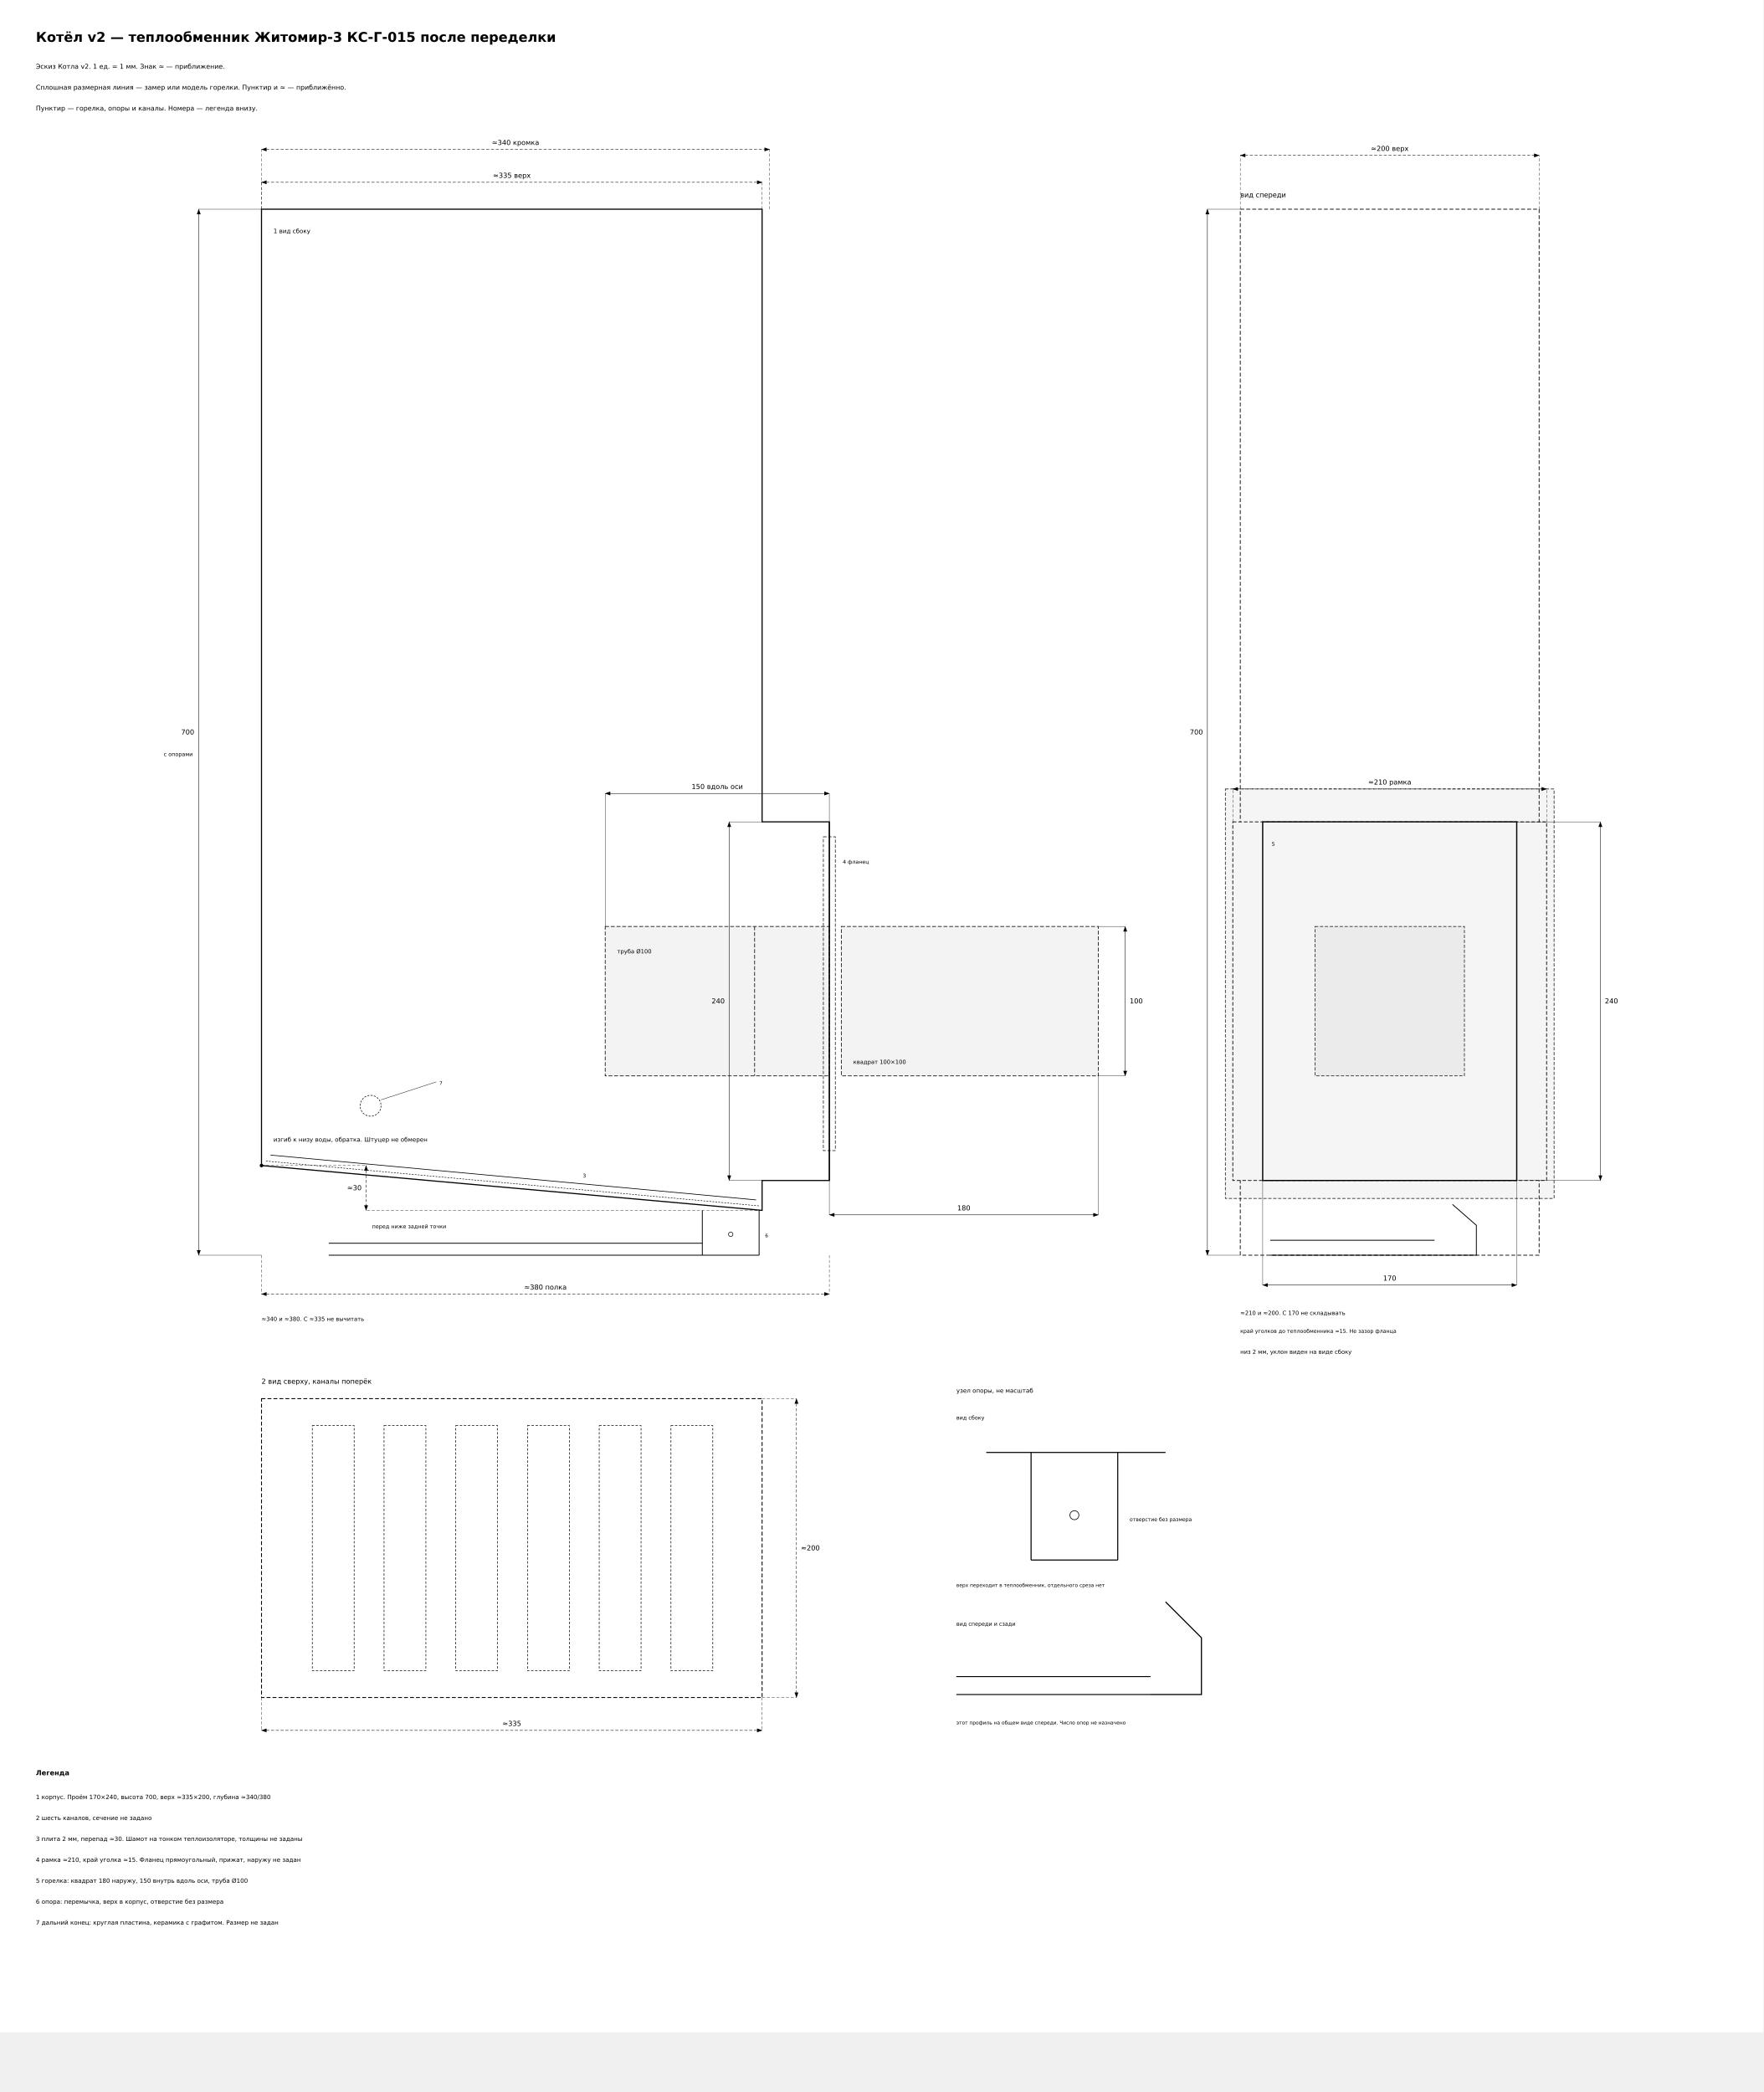
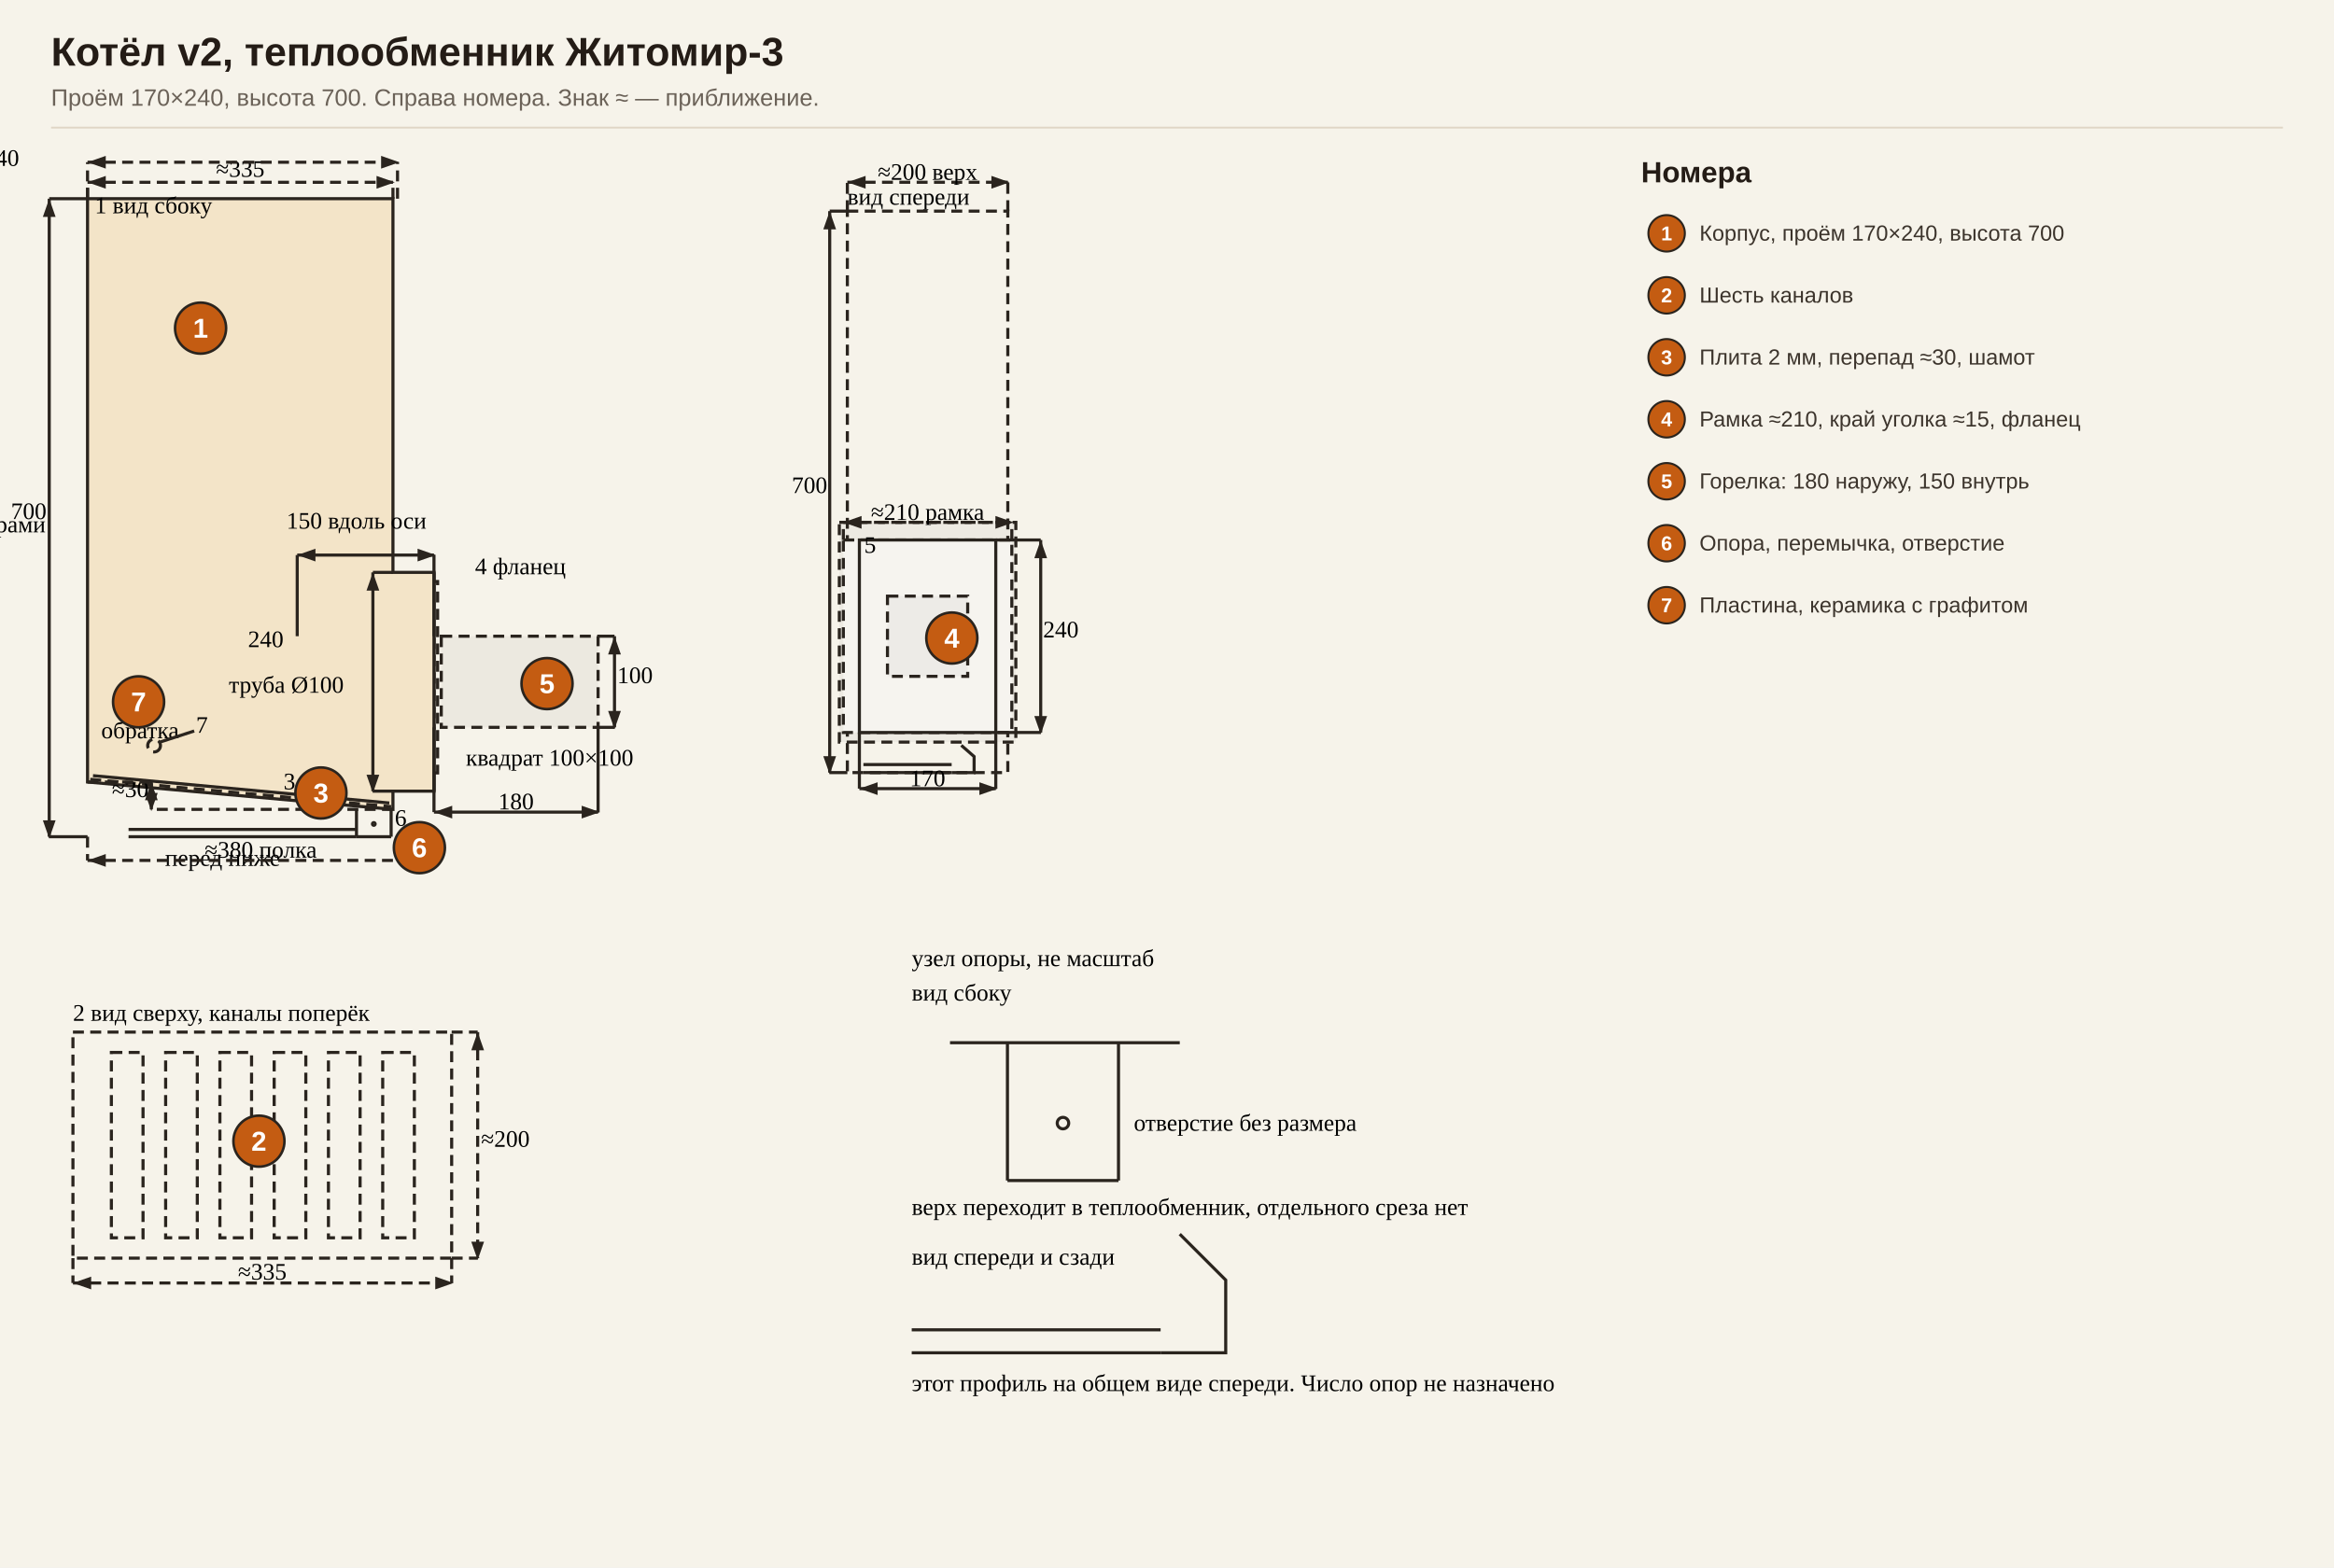
- <svg xmlns="http://www.w3.org/2000/svg" width="1180mm" height="1400mm" viewBox="0 0 1180 1400" font-family="Sans, DejaVu Sans, sans-serif">
-   <rect width="1180" height="1360" fill="#ffffff" />
+ <svg xmlns="http://www.w3.org/2000/svg" width="1280" height="860" viewBox="0 0 1280 860">
+   <rect width="1280" height="860" fill="#f6f3ea" />
  <defs>
-     <marker id="arr" markerUnits="userSpaceOnUse" markerWidth="3.6" markerHeight="2.6" refX="3.4" refY="1.3" orient="auto">
-       <path d="M0 0 L3.6 1.3 L0 2.6 Z" fill="#000" />
-     </marker>
-     <marker id="arrs" markerUnits="userSpaceOnUse" markerWidth="3.6" markerHeight="2.6" refX="0.2" refY="1.3" orient="auto">
-       <path d="M3.6 0 L0 1.3 L3.6 2.6 Z" fill="#000" />
+     <marker id="se" markerUnits="userSpaceOnUse" markerWidth="20.00" markerHeight="14.00" refX="18.00" refY="7.00" orient="auto">
+       <path d="M0 0 L20.00 7.00 L0 14.00 Z" fill="#2a241e" />
+     </marker>
+     <marker id="ss" markerUnits="userSpaceOnUse" markerWidth="20.00" markerHeight="14.00" refX="0" refY="7.00" orient="auto">
+       <path d="M20.00 0 L0 7.00 L20.00 14.00 Z" fill="#2a241e" />
+     </marker>
+     <marker id="fe" markerUnits="userSpaceOnUse" markerWidth="22.73" markerHeight="15.91" refX="20.45" refY="7.95" orient="auto">
+       <path d="M0 0 L22.73 7.95 L0 15.91 Z" fill="#2a241e" />
+     </marker>
+     <marker id="fs" markerUnits="userSpaceOnUse" markerWidth="22.73" markerHeight="15.91" refX="0" refY="7.95" orient="auto">
+       <path d="M22.73 0 L0 7.95 L22.73 15.91 Z" fill="#2a241e" />
+     </marker>
+     <marker id="te" markerUnits="userSpaceOnUse" markerWidth="16.13" markerHeight="11.29" refX="14.52" refY="5.65" orient="auto">
+       <path d="M0 0 L16.13 5.65 L0 11.29 Z" fill="#2a241e" />
+     </marker>
+     <marker id="ts" markerUnits="userSpaceOnUse" markerWidth="16.13" markerHeight="11.29" refX="0" refY="5.65" orient="auto">
+       <path d="M16.13 0 L0 5.65 L16.13 11.29 Z" fill="#2a241e" />
    </marker>
  </defs>
-   <text x="24" y="28" font-size="9" font-weight="700">Котёл v2 — теплообменник Житомир-3 КС-Г-015 после переделки</text>
-   <text x="24" y="46" font-size="4.4">Эскиз Котла v2. 1 ед. = 1 мм. Знак ≈ — приближение.</text>
-   <text x="24" y="60" font-size="4.4">Сплошная размерная линия — замер или модель горелки. Пунктир и ≈ — приближённо.</text>
-   <text x="24" y="74" font-size="4.4">Пунктир — горелка, опоры и каналы. Номера — легенда внизу.</text>
-   <g transform="translate(0,32)">
-     <g fill="#000" fill-opacity="0.05" stroke="#000" stroke-width="0.45" stroke-dasharray="2.6 1.2">
+   <text x="28" y="36" font-family="Liberation Sans, DejaVu Sans, sans-serif" font-size="22" font-weight="700" fill="#241c16">Котёл v2, теплообменник Житомир-3</text>
+   <text x="28" y="58" font-family="Liberation Sans, DejaVu Sans, sans-serif" font-size="13" fill="#6b6258">Проём 170×240, высота 700. Справа номера. Знак ≈ — приближение.</text>
+   <line x1="28" y1="70" x2="1252" y2="70" stroke="#e0d6c6" stroke-width="1" />
+   <g transform="translate(-39.5,55.0) scale(0.5)">
+     <g fill="#2a241e" fill-opacity="0.05" stroke="#2a241e" stroke-width="3.40" stroke-dasharray="12.0 7.0">
      <rect x="563" y="588" width="172" height="100" />
      <rect x="405" y="588" width="150" height="100" />
      <line x1="505" y1="588" x2="505" y2="688" />
    </g>
-     <rect x="551" y="528" width="8" height="210" fill="none" stroke="#000" stroke-width="0.4" stroke-dasharray="2.2 1.1" />
-     <line x1="555" y1="518" x2="555" y2="758" stroke="#000" stroke-width="0.5" />
-     <path fill="none" stroke="#000" stroke-width="0.75" d="M 175 108 H 510 V 518 H 555 V 758 H 510 V 778 L 175 748 Z" />
-     <circle cx="175" cy="748" r="1.2" fill="#000" />
-     <text x="183" y="732" font-size="4">изгиб к низу воды, обратка. Штуцер не обмерен</text>
-     <text x="183" y="124" font-size="4">1  вид сбоку</text>
-     <text x="564" y="546" font-size="3.5">4  фланец</text>
-     <text x="413" y="606" font-size="3.8">труба Ø100</text>
-     <text x="571" y="680" font-size="3.8">квадрат 100×100</text>
-     <g fill="none" stroke="#000" stroke-width="0.55">
+     <rect x="551" y="528" width="8" height="210" fill="none" stroke="#2a241e" stroke-width="3.40" stroke-dasharray="12.0 7.0" />
+     <line x1="555" y1="518" x2="555" y2="758" stroke="#2a241e" stroke-width="3.40" />
+     <path fill="#f3e4c8" stroke="#2a241e" stroke-width="3.40" d="M 175 108 H 510 V 518 H 555 V 758 H 510 V 778 L 175 748 Z" />
+     <circle cx="175" cy="748" r="1.2" fill="#2a241e" />
+     <text x="190" y="700" font-size="26.0">обратка</text>
+     <text x="183" y="124" font-size="26.0">1  вид сбоку</text>
+     <text x="600" y="520" font-size="26.0">4 фланец</text>
+     <text x="330" y="650" font-size="26.0">труба Ø100</text>
+     <text x="590" y="730" font-size="26.0">квадрат 100×100</text>
+     <g fill="none" stroke="#2a241e" stroke-width="3.40">
      <line x1="220" y1="800" x2="470" y2="800" />
      <line x1="220" y1="808" x2="470" y2="808" />
      <line x1="470" y1="808" x2="470" y2="778" />
      <line x1="508" y1="808" x2="508" y2="778" />
      <line x1="470" y1="808" x2="508" y2="808" />
-       <circle cx="489" cy="794" r="1.5" fill="none" stroke="#000" stroke-width="0.4" />
-     </g>
-     <text x="512" y="796" font-size="3.2">6</text>
-     <line x1="178" y1="745" x2="508" y2="775" stroke="#000" stroke-width="0.35" stroke-dasharray="1.2 0.8" />
-     <line x1="181" y1="741" x2="506" y2="771" stroke="#000" stroke-width="0.45" />
-     <text x="390" y="756" font-size="3.4">3</text>
-     <circle cx="248" cy="708" r="7" fill="none" stroke="#000" stroke-width="0.4" stroke-dasharray="1.3 0.9" />
-     <line x1="255" y1="704" x2="292" y2="692" stroke="#000" stroke-width="0.25" />
-     <text x="294" y="694" font-size="3.3">7</text>
-     <g fill="none" stroke="#000" stroke-width="0.3" marker-start="url(#arrs)" marker-end="url(#arr)">
+       <circle cx="489" cy="794" r="1.5" fill="none" stroke="#2a241e" stroke-width="3.40" />
+     </g>
+     <text x="512" y="796" font-size="26.0">6</text>
+     <line x1="178" y1="745" x2="508" y2="775" stroke="#2a241e" stroke-width="3.40" stroke-dasharray="12.0 7.0" />
+     <line x1="181" y1="741" x2="506" y2="771" stroke="#2a241e" stroke-width="3.40" />
+     <text x="390" y="756" font-size="26.0">3</text>
+     <circle cx="248" cy="708" r="7" fill="none" stroke="#2a241e" stroke-width="3.40" stroke-dasharray="12.0 7.0" />
+     <line x1="255" y1="704" x2="292" y2="692" stroke="#2a241e" stroke-width="3.40" />
+     <text x="294" y="694" font-size="26.0">7</text>
+     <g fill="none" stroke="#2a241e" stroke-width="3.40" marker-start="url(#ss)" marker-end="url(#se)">
      <line x1="133" y1="108" x2="133" y2="808" />
    </g>
-     <g fill="none" stroke="#000" stroke-width="0.22">
+     <g fill="none" stroke="#2a241e" stroke-width="3.40">
      <line x1="133" y1="108" x2="175" y2="108" />
      <line x1="133" y1="808" x2="175" y2="808" />
    </g>
-     <text x="130" y="459.5" font-size="4.6" text-anchor="end">700</text>
-     <text x="129" y="474.0" font-size="3.6" text-anchor="end">с опорами</text>
-     <g fill="none" stroke="#000" stroke-width="0.3" marker-start="url(#arrs)" marker-end="url(#arr)">
+     <text x="130" y="459.5" font-size="26.0" text-anchor="end">700</text>
+     <text x="129" y="474.0" font-size="26.0" text-anchor="end">с опорами</text>
+     <g fill="none" stroke="#2a241e" stroke-width="3.40" marker-start="url(#ss)" marker-end="url(#se)">
      <line x1="488" y1="518" x2="488" y2="758" />
    </g>
-     <g fill="none" stroke="#000" stroke-width="0.22">
+     <g fill="none" stroke="#2a241e" stroke-width="3.40">
      <line x1="488" y1="518" x2="510" y2="518" />
      <line x1="488" y1="758" x2="510" y2="758" />
    </g>
-     <text x="485" y="639.5" font-size="4.6" text-anchor="end">240</text>
-     <g fill="none" stroke="#000" stroke-width="0.3" marker-start="url(#arrs)" marker-end="url(#arr)">
+     <text x="390" y="600" font-size="26.0" text-anchor="end">240</text>
+     <g fill="none" stroke="#2a241e" stroke-width="3.40" marker-start="url(#ss)" marker-end="url(#se)">
      <line x1="405" y1="499" x2="555" y2="499" />
    </g>
-     <g fill="none" stroke="#000" stroke-width="0.22">
+     <g fill="none" stroke="#2a241e" stroke-width="3.40">
      <line x1="405" y1="588" x2="405" y2="499" />
      <line x1="555" y1="588" x2="555" y2="499" />
    </g>
-     <text x="480.0" y="496" font-size="4.6" text-anchor="middle">150 вдоль оси</text>
-     <g fill="none" stroke="#000" stroke-width="0.3" marker-start="url(#arrs)" marker-end="url(#arr)">
+     <text x="470" y="470" font-size="26.0" text-anchor="middle">150 вдоль оси</text>
+     <g fill="none" stroke="#2a241e" stroke-width="3.40" marker-start="url(#ss)" marker-end="url(#se)">
      <line x1="555" y1="781" x2="735" y2="781" />
    </g>
-     <g fill="none" stroke="#000" stroke-width="0.22">
+     <g fill="none" stroke="#2a241e" stroke-width="3.40">
      <line x1="555" y1="688" x2="555" y2="781" />
      <line x1="735" y1="688" x2="735" y2="781" />
    </g>
-     <text x="645.0" y="778" font-size="4.6" text-anchor="middle">180</text>
-     <g fill="none" stroke="#000" stroke-width="0.3" marker-start="url(#arrs)" marker-end="url(#arr)">
+     <text x="645.0" y="778" font-size="26.0" text-anchor="middle">180</text>
+     <g fill="none" stroke="#2a241e" stroke-width="3.40" marker-start="url(#ss)" marker-end="url(#se)">
      <line x1="753" y1="588" x2="753" y2="688" />
    </g>
-     <g fill="none" stroke="#000" stroke-width="0.22">
+     <g fill="none" stroke="#2a241e" stroke-width="3.40">
      <line x1="735" y1="588" x2="753" y2="588" />
      <line x1="735" y1="688" x2="753" y2="688" />
    </g>
-     <text x="756" y="639.5" font-size="4.6" text-anchor="start">100</text>
-     <g fill="none" stroke="#000" stroke-width="0.3" stroke-dasharray="2 1.2" marker-start="url(#arrs)" marker-end="url(#arr)">
+     <text x="756" y="639.5" font-size="26.0" text-anchor="start">100</text>
+     <g fill="none" stroke="#2a241e" stroke-width="3.40" stroke-dasharray="12.0 7.0" marker-start="url(#ss)" marker-end="url(#se)">
      <line x1="245" y1="748" x2="245" y2="778" />
    </g>
-     <text x="242" y="764.5" font-size="4.6" text-anchor="end">≈30</text>
-     <line x1="175" y1="748" x2="245" y2="748" stroke="#000" stroke-width="0.22" stroke-dasharray="2 1.2" />
-     <line x1="510" y1="778" x2="245" y2="778" stroke="#000" stroke-width="0.22" stroke-dasharray="2 1.2" />
-     <text x="249" y="790" font-size="3.6">перед ниже задней точки</text>
-     <g fill="none" stroke="#000" stroke-width="0.3" stroke-dasharray="2 1.2" marker-start="url(#arrs)" marker-end="url(#arr)">
+     <text x="242" y="764.5" font-size="26.0" text-anchor="end">≈30</text>
+     <line x1="175" y1="748" x2="245" y2="748" stroke="#2a241e" stroke-width="3.40" stroke-dasharray="12.0 7.0" />
+     <line x1="510" y1="778" x2="245" y2="778" stroke="#2a241e" stroke-width="3.40" stroke-dasharray="12.0 7.0" />
+     <text x="260" y="840" font-size="26.0">перед ниже</text>
+     <g fill="none" stroke="#2a241e" stroke-width="3.40" stroke-dasharray="12.0 7.0" marker-start="url(#ss)" marker-end="url(#se)">
      <line x1="175" y1="90" x2="510" y2="90" />
    </g>
-     <g fill="none" stroke="#000" stroke-width="0.22" stroke-dasharray="2 1.2">
+     <g fill="none" stroke="#2a241e" stroke-width="3.40" stroke-dasharray="12.0 7.0">
      <line x1="175" y1="108" x2="175" y2="90" />
      <line x1="510" y1="108" x2="510" y2="90" />
    </g>
-     <text x="342.5" y="87" font-size="4.6" text-anchor="middle">≈335 верх</text>
-     <g fill="none" stroke="#000" stroke-width="0.3" stroke-dasharray="2 1.2" marker-start="url(#arrs)" marker-end="url(#arr)">
+     <text x="342.5" y="84" font-size="26.0" text-anchor="middle">≈335</text>
+     <g fill="none" stroke="#2a241e" stroke-width="3.40" stroke-dasharray="12.0 7.0" marker-start="url(#ss)" marker-end="url(#se)">
      <line x1="175" y1="68" x2="515" y2="68" />
    </g>
-     <g fill="none" stroke="#000" stroke-width="0.22" stroke-dasharray="2 1.2">
+     <g fill="none" stroke="#2a241e" stroke-width="3.40" stroke-dasharray="12.0 7.0">
      <line x1="175" y1="108" x2="175" y2="68" />
      <line x1="515" y1="108" x2="515" y2="68" />
    </g>
-     <text x="345.0" y="65" font-size="4.6" text-anchor="middle">≈340 кромка</text>
-     <g fill="none" stroke="#000" stroke-width="0.3" stroke-dasharray="2 1.2" marker-start="url(#arrs)" marker-end="url(#arr)">
+     <text x="100" y="72" font-size="26.0" text-anchor="end">≈340</text>
+     <g fill="none" stroke="#2a241e" stroke-width="3.40" stroke-dasharray="12.0 7.0" marker-start="url(#ss)" marker-end="url(#se)">
      <line x1="175" y1="834" x2="555" y2="834" />
    </g>
-     <g fill="none" stroke="#000" stroke-width="0.22" stroke-dasharray="2 1.2">
+     <g fill="none" stroke="#2a241e" stroke-width="3.40" stroke-dasharray="12.0 7.0">
      <line x1="175" y1="808" x2="175" y2="834" />
      <line x1="555" y1="808" x2="555" y2="834" />
    </g>
-     <text x="365.0" y="831" font-size="4.6" text-anchor="middle">≈380 полка</text>
-     <text x="175" y="852" font-size="3.8">≈340 и ≈380. С ≈335 не вычитать</text>
-     <text x="830" y="100" font-size="4.6">вид спереди</text>
-     <rect x="830" y="108" width="200" height="700" fill="none" stroke="#000" stroke-width="0.5" stroke-dasharray="2.6 1.4" />
-     <rect x="825" y="518" width="210" height="240" fill="#fff" stroke="#000" stroke-width="0.5" stroke-dasharray="2.4 1.3" />
-     <rect x="845" y="518" width="170" height="240" fill="#fff" stroke="#000" stroke-width="0.8" />
-     <g fill="#000" fill-opacity="0.04" stroke="#000" stroke-width="0.4" stroke-dasharray="2.2 1.1">
+     <text x="365.0" y="831" font-size="26.0" text-anchor="middle">≈380 полка</text>
+   </g>
+   <g transform="translate(99.5,68.3) scale(0.44)">
+     <text x="830" y="100" font-size="29.5">вид спереди</text>
+     <rect x="830" y="108" width="200" height="700" fill="none" stroke="#2a241e" stroke-width="3.86" stroke-dasharray="13.6 8.0" />
+     <rect x="825" y="518" width="210" height="240" fill="#fffdf8" stroke="#2a241e" stroke-width="3.86" stroke-dasharray="13.6 8.0" />
+     <rect x="845" y="518" width="170" height="240" fill="#fffdf8" stroke="#2a241e" stroke-width="3.86" />
+     <g fill="#2a241e" fill-opacity="0.04" stroke="#2a241e" stroke-width="3.86" stroke-dasharray="13.6 8.0">
      <rect x="820" y="496" width="220" height="274" />
      <rect x="880.0" y="588" width="100" height="100" />
    </g>
-     <text x="851" y="534" font-size="3.4">5</text>
-     <g fill="none" stroke="#000" stroke-width="0.55">
+     <text x="851" y="534" font-size="29.5">5</text>
+     <g fill="none" stroke="#2a241e" stroke-width="3.86">
      <line x1="850" y1="798" x2="960" y2="798" />
      <line x1="850" y1="808" x2="960" y2="808" />
      <polyline points="960,808 988,808 988,788 972,774" />
    </g>
-     <text x="830" y="874" font-size="3.8">низ 2 мм, уклон виден на виде сбоку</text>
-     <g fill="none" stroke="#000" stroke-width="0.3" marker-start="url(#arrs)" marker-end="url(#arr)">
+     <g fill="none" stroke="#2a241e" stroke-width="3.86" marker-start="url(#fs)" marker-end="url(#fe)">
      <line x1="845" y1="828" x2="1015" y2="828" />
    </g>
-     <g fill="none" stroke="#000" stroke-width="0.22">
+     <g fill="none" stroke="#2a241e" stroke-width="3.86">
      <line x1="845" y1="758" x2="845" y2="828" />
      <line x1="1015" y1="758" x2="1015" y2="828" />
    </g>
-     <text x="930.0" y="825" font-size="4.6" text-anchor="middle">170</text>
-     <g fill="none" stroke="#000" stroke-width="0.3" marker-start="url(#arrs)" marker-end="url(#arr)">
+     <text x="930.0" y="825" font-size="29.5" text-anchor="middle">170</text>
+     <g fill="none" stroke="#2a241e" stroke-width="3.86" marker-start="url(#fs)" marker-end="url(#fe)">
      <line x1="1071.0" y1="518" x2="1071.0" y2="758" />
    </g>
-     <g fill="none" stroke="#000" stroke-width="0.22">
+     <g fill="none" stroke="#2a241e" stroke-width="3.86">
      <line x1="1015" y1="518" x2="1071.0" y2="518" />
      <line x1="1015" y1="758" x2="1071.0" y2="758" />
    </g>
-     <text x="1074.0" y="639.5" font-size="4.6" text-anchor="start">240</text>
-     <g fill="none" stroke="#000" stroke-width="0.3" marker-start="url(#arrs)" marker-end="url(#arr)">
+     <text x="1074.0" y="639.5" font-size="29.5" text-anchor="start">240</text>
+     <g fill="none" stroke="#2a241e" stroke-width="3.86" marker-start="url(#fs)" marker-end="url(#fe)">
      <line x1="808" y1="108" x2="808" y2="808" />
    </g>
-     <g fill="none" stroke="#000" stroke-width="0.22">
+     <g fill="none" stroke="#2a241e" stroke-width="3.86">
      <line x1="808" y1="108" x2="830" y2="108" />
      <line x1="808" y1="808" x2="830" y2="808" />
    </g>
-     <text x="805" y="459.5" font-size="4.6" text-anchor="end">700</text>
-     <g fill="none" stroke="#000" stroke-width="0.3" stroke-dasharray="2 1.2" marker-start="url(#arrs)" marker-end="url(#arr)">
+     <text x="805" y="459.5" font-size="29.5" text-anchor="end">700</text>
+     <g fill="none" stroke="#2a241e" stroke-width="3.86" stroke-dasharray="13.6 8.0" marker-start="url(#fs)" marker-end="url(#fe)">
      <line x1="825" y1="496" x2="1035" y2="496" />
    </g>
-     <g fill="none" stroke="#000" stroke-width="0.22" stroke-dasharray="2 1.2">
+     <g fill="none" stroke="#2a241e" stroke-width="3.86" stroke-dasharray="13.6 8.0">
      <line x1="825" y1="518" x2="825" y2="496" />
      <line x1="1035" y1="518" x2="1035" y2="496" />
    </g>
-     <text x="930.0" y="493" font-size="4.6" text-anchor="middle">≈210 рамка</text>
-     <g fill="none" stroke="#000" stroke-width="0.3" stroke-dasharray="2 1.2" marker-start="url(#arrs)" marker-end="url(#arr)">
+     <text x="930.0" y="493" font-size="29.5" text-anchor="middle">≈210 рамка</text>
+     <g fill="none" stroke="#2a241e" stroke-width="3.86" stroke-dasharray="13.6 8.0" marker-start="url(#fs)" marker-end="url(#fe)">
      <line x1="830" y1="72" x2="1030" y2="72" />
    </g>
-     <g fill="none" stroke="#000" stroke-width="0.22" stroke-dasharray="2 1.2">
+     <g fill="none" stroke="#2a241e" stroke-width="3.86" stroke-dasharray="13.6 8.0">
      <line x1="830" y1="108" x2="830" y2="72" />
      <line x1="1030" y1="108" x2="1030" y2="72" />
    </g>
-     <text x="930.0" y="69" font-size="4.6" text-anchor="middle">≈200 верх</text>
-     <text x="830" y="848" font-size="3.8">≈210 и ≈200. С 170 не складывать</text>
-     <text x="830" y="860" font-size="3.5">край уголков до теплообменника ≈15. Не зазор фланца</text>
-     <text x="175" y="894" font-size="4.6">2  вид сверху, каналы поперёк</text>
-     <rect x="175" y="904" width="335" height="200" fill="none" stroke="#000" stroke-width="0.6" stroke-dasharray="2.6 1.4" />
-     <rect x="209" y="922" width="28" height="164" fill="none" stroke="#000" stroke-width="0.4" stroke-dasharray="1.6 1.1" />
-     <rect x="257" y="922" width="28" height="164" fill="none" stroke="#000" stroke-width="0.4" stroke-dasharray="1.6 1.1" />
-     <rect x="305" y="922" width="28" height="164" fill="none" stroke="#000" stroke-width="0.4" stroke-dasharray="1.6 1.1" />
-     <rect x="353" y="922" width="28" height="164" fill="none" stroke="#000" stroke-width="0.4" stroke-dasharray="1.6 1.1" />
-     <rect x="401" y="922" width="28" height="164" fill="none" stroke="#000" stroke-width="0.4" stroke-dasharray="1.6 1.1" />
-     <rect x="449" y="922" width="28" height="164" fill="none" stroke="#000" stroke-width="0.4" stroke-dasharray="1.6 1.1" />
-     <g fill="none" stroke="#000" stroke-width="0.3" stroke-dasharray="2 1.2" marker-start="url(#arrs)" marker-end="url(#arr)">
+     <text x="930.0" y="69" font-size="29.5" text-anchor="middle">≈200 верх</text>
+   </g>
+   <g transform="translate(-68.5,5.7) scale(0.62)">
+     <text x="175" y="894" font-size="21.0">2  вид сверху, каналы поперёк</text>
+     <rect x="175" y="904" width="335" height="200" fill="none" stroke="#2a241e" stroke-width="2.74" stroke-dasharray="9.7 5.6" />
+     <rect x="209" y="922" width="28" height="164" fill="none" stroke="#2a241e" stroke-width="2.74" stroke-dasharray="9.7 5.6" />
+     <rect x="257" y="922" width="28" height="164" fill="none" stroke="#2a241e" stroke-width="2.74" stroke-dasharray="9.7 5.6" />
+     <rect x="305" y="922" width="28" height="164" fill="none" stroke="#2a241e" stroke-width="2.74" stroke-dasharray="9.7 5.6" />
+     <rect x="353" y="922" width="28" height="164" fill="none" stroke="#2a241e" stroke-width="2.74" stroke-dasharray="9.7 5.6" />
+     <rect x="401" y="922" width="28" height="164" fill="none" stroke="#2a241e" stroke-width="2.74" stroke-dasharray="9.7 5.6" />
+     <rect x="449" y="922" width="28" height="164" fill="none" stroke="#2a241e" stroke-width="2.74" stroke-dasharray="9.7 5.6" />
+     <g fill="none" stroke="#2a241e" stroke-width="2.74" stroke-dasharray="9.7 5.6" marker-start="url(#ts)" marker-end="url(#te)">
      <line x1="175" y1="1126" x2="510" y2="1126" />
    </g>
-     <g fill="none" stroke="#000" stroke-width="0.22" stroke-dasharray="2 1.2">
+     <g fill="none" stroke="#2a241e" stroke-width="2.74" stroke-dasharray="9.7 5.6">
      <line x1="175" y1="1104" x2="175" y2="1126" />
      <line x1="510" y1="1104" x2="510" y2="1126" />
    </g>
-     <text x="342.5" y="1123" font-size="4.6" text-anchor="middle">≈335</text>
-     <g fill="none" stroke="#000" stroke-width="0.3" stroke-dasharray="2 1.2" marker-start="url(#arrs)" marker-end="url(#arr)">
+     <text x="342.5" y="1123" font-size="21.0" text-anchor="middle">≈335</text>
+     <g fill="none" stroke="#2a241e" stroke-width="2.74" stroke-dasharray="9.7 5.6" marker-start="url(#ts)" marker-end="url(#te)">
      <line x1="533" y1="904" x2="533" y2="1104" />
    </g>
-     <g fill="none" stroke="#000" stroke-width="0.22" stroke-dasharray="2 1.2">
+     <g fill="none" stroke="#2a241e" stroke-width="2.74" stroke-dasharray="9.7 5.6">
      <line x1="510" y1="904" x2="533" y2="904" />
      <line x1="510" y1="1104" x2="533" y2="1104" />
    </g>
-     <text x="536" y="1005.5" font-size="4.6" text-anchor="start">≈200</text>
-     <text x="640" y="900" font-size="4">узел опоры, не масштаб</text>
-     <text x="640" y="918" font-size="3.6">вид сбоку</text>
-     <line x1="660" y1="940" x2="780" y2="940" stroke="#000" stroke-width="0.7" />
-     <line x1="690" y1="940" x2="690" y2="1012" stroke="#000" stroke-width="0.7" />
-     <line x1="748" y1="940" x2="748" y2="1012" stroke="#000" stroke-width="0.7" />
-     <line x1="690" y1="1012" x2="748" y2="1012" stroke="#000" stroke-width="0.7" />
-     <circle cx="719" cy="982" r="3" fill="none" stroke="#000" stroke-width="0.45" />
-     <text x="756" y="986" font-size="3.4">отверстие без размера</text>
-     <text x="640" y="1030" font-size="3.3">верх переходит в теплообменник, отдельного среза нет</text>
-     <text x="640" y="1056" font-size="3.6">вид спереди и сзади</text>
-     <line x1="640" y1="1090" x2="770" y2="1090" stroke="#000" stroke-width="0.65" />
-     <line x1="640" y1="1102" x2="770" y2="1102" stroke="#000" stroke-width="0.65" />
-     <polyline points="770,1102 804,1102 804,1064 780,1040" fill="none" stroke="#000" stroke-width="0.75" />
-     <text x="640" y="1122" font-size="3.3">этот профиль на общем виде спереди. Число опор не назначено</text>
-     <text x="24" y="1156" font-size="4.6" font-weight="700">Легенда</text>
-     <text x="24" y="1172" font-size="4">1  корпус. Проём 170×240, высота 700, верх ≈335×200, глубина ≈340/380</text>
-     <text x="24" y="1186" font-size="4">2  шесть каналов, сечение не задано</text>
-     <text x="24" y="1200" font-size="4">3  плита 2 мм, перепад ≈30. Шамот на тонком теплоизоляторе, толщины не заданы</text>
-     <text x="24" y="1214" font-size="4">4  рамка ≈210, край уголка ≈15. Фланец прямоугольный, прижат, наружу не задан</text>
-     <text x="24" y="1228" font-size="4">5  горелка: квадрат 180 наружу, 150 внутрь вдоль оси, труба Ø100</text>
-     <text x="24" y="1242" font-size="4">6  опора: перемычка, верх в корпус, отверстие без размера</text>
-     <text x="24" y="1256" font-size="4">7  дальний конец: круглая пластина, керамика с графитом. Размер не задан</text>
+     <text x="536" y="1005.5" font-size="21.0" text-anchor="start">≈200</text>
+   </g>
+   <g transform="translate(-172.0,-415.0) scale(1.05)">
+     <text x="640" y="900" font-size="12.4">узел опоры, не масштаб</text>
+     <text x="640" y="918" font-size="12.4">вид сбоку</text>
+     <line x1="660" y1="940" x2="780" y2="940" stroke="#2a241e" stroke-width="1.62" />
+     <line x1="690" y1="940" x2="690" y2="1012" stroke="#2a241e" stroke-width="1.62" />
+     <line x1="748" y1="940" x2="748" y2="1012" stroke="#2a241e" stroke-width="1.62" />
+     <line x1="690" y1="1012" x2="748" y2="1012" stroke="#2a241e" stroke-width="1.62" />
+     <circle cx="719" cy="982" r="3" fill="none" stroke="#2a241e" stroke-width="1.62" />
+     <text x="756" y="986" font-size="12.4">отверстие без размера</text>
+     <text x="640" y="1030" font-size="12.4">верх переходит в теплообменник, отдельного среза нет</text>
+     <text x="640" y="1056" font-size="12.4">вид спереди и сзади</text>
+     <line x1="640" y1="1090" x2="770" y2="1090" stroke="#2a241e" stroke-width="1.62" />
+     <line x1="640" y1="1102" x2="770" y2="1102" stroke="#2a241e" stroke-width="1.62" />
+     <polyline points="770,1102 804,1102 804,1064 780,1040" fill="none" stroke="#2a241e" stroke-width="1.62" />
+     <text x="640" y="1122" font-size="12.4">этот профиль на общем виде спереди. Число опор не назначено</text>
+   </g>
+   <g transform="translate(110,180)" font-family="Liberation Sans, DejaVu Sans, sans-serif" font-weight="700" font-size="15">
+     <circle r="14" fill="#c45c12" stroke="#2a241e" stroke-width="1.4" />
+     <text fill="#ffffff" text-anchor="middle" dy="0.35em">1</text>
+   </g>
+   <g transform="translate(176,435)" font-family="Liberation Sans, DejaVu Sans, sans-serif" font-weight="700" font-size="15">
+     <circle r="14" fill="#c45c12" stroke="#2a241e" stroke-width="1.4" />
+     <text fill="#ffffff" text-anchor="middle" dy="0.35em">3</text>
+   </g>
+   <g transform="translate(300,375)" font-family="Liberation Sans, DejaVu Sans, sans-serif" font-weight="700" font-size="15">
+     <circle r="14" fill="#c45c12" stroke="#2a241e" stroke-width="1.4" />
+     <text fill="#ffffff" text-anchor="middle" dy="0.35em">5</text>
+   </g>
+   <g transform="translate(230,465)" font-family="Liberation Sans, DejaVu Sans, sans-serif" font-weight="700" font-size="15">
+     <circle r="14" fill="#c45c12" stroke="#2a241e" stroke-width="1.4" />
+     <text fill="#ffffff" text-anchor="middle" dy="0.35em">6</text>
+   </g>
+   <g transform="translate(76,385)" font-family="Liberation Sans, DejaVu Sans, sans-serif" font-weight="700" font-size="15">
+     <circle r="14" fill="#c45c12" stroke="#2a241e" stroke-width="1.4" />
+     <text fill="#ffffff" text-anchor="middle" dy="0.35em">7</text>
+   </g>
+   <g transform="translate(522,350)" font-family="Liberation Sans, DejaVu Sans, sans-serif" font-weight="700" font-size="15">
+     <circle r="14" fill="#c45c12" stroke="#2a241e" stroke-width="1.4" />
+     <text fill="#ffffff" text-anchor="middle" dy="0.35em">4</text>
+   </g>
+   <g transform="translate(142,626)" font-family="Liberation Sans, DejaVu Sans, sans-serif" font-weight="700" font-size="15">
+     <circle r="14" fill="#c45c12" stroke="#2a241e" stroke-width="1.4" />
+     <text fill="#ffffff" text-anchor="middle" dy="0.35em">2</text>
+   </g>
+   <text x="900" y="100" font-family="Liberation Sans, DejaVu Sans, sans-serif" font-size="16" font-weight="700" fill="#241c16">Номера</text>
+   <g transform="translate(914,128)" font-family="Liberation Sans, DejaVu Sans, sans-serif">
+     <circle r="10" fill="#c45c12" stroke="#2a241e" stroke-width="1.1" />
+     <text fill="#ffffff" font-size="11" font-weight="700" text-anchor="middle" dy="0.35em">1</text>
+     <text x="18" y="4" fill="#3c342c" font-size="12">Корпус, проём 170×240, высота 700</text>
+   </g>
+   <g transform="translate(914,162)" font-family="Liberation Sans, DejaVu Sans, sans-serif">
+     <circle r="10" fill="#c45c12" stroke="#2a241e" stroke-width="1.1" />
+     <text fill="#ffffff" font-size="11" font-weight="700" text-anchor="middle" dy="0.35em">2</text>
+     <text x="18" y="4" fill="#3c342c" font-size="12">Шесть каналов</text>
+   </g>
+   <g transform="translate(914,196)" font-family="Liberation Sans, DejaVu Sans, sans-serif">
+     <circle r="10" fill="#c45c12" stroke="#2a241e" stroke-width="1.1" />
+     <text fill="#ffffff" font-size="11" font-weight="700" text-anchor="middle" dy="0.35em">3</text>
+     <text x="18" y="4" fill="#3c342c" font-size="12">Плита 2 мм, перепад ≈30, шамот</text>
+   </g>
+   <g transform="translate(914,230)" font-family="Liberation Sans, DejaVu Sans, sans-serif">
+     <circle r="10" fill="#c45c12" stroke="#2a241e" stroke-width="1.1" />
+     <text fill="#ffffff" font-size="11" font-weight="700" text-anchor="middle" dy="0.35em">4</text>
+     <text x="18" y="4" fill="#3c342c" font-size="12">Рамка ≈210, край уголка ≈15, фланец</text>
+   </g>
+   <g transform="translate(914,264)" font-family="Liberation Sans, DejaVu Sans, sans-serif">
+     <circle r="10" fill="#c45c12" stroke="#2a241e" stroke-width="1.1" />
+     <text fill="#ffffff" font-size="11" font-weight="700" text-anchor="middle" dy="0.35em">5</text>
+     <text x="18" y="4" fill="#3c342c" font-size="12">Горелка: 180 наружу, 150 внутрь</text>
+   </g>
+   <g transform="translate(914,298)" font-family="Liberation Sans, DejaVu Sans, sans-serif">
+     <circle r="10" fill="#c45c12" stroke="#2a241e" stroke-width="1.1" />
+     <text fill="#ffffff" font-size="11" font-weight="700" text-anchor="middle" dy="0.35em">6</text>
+     <text x="18" y="4" fill="#3c342c" font-size="12">Опора, перемычка, отверстие</text>
+   </g>
+   <g transform="translate(914,332)" font-family="Liberation Sans, DejaVu Sans, sans-serif">
+     <circle r="10" fill="#c45c12" stroke="#2a241e" stroke-width="1.1" />
+     <text fill="#ffffff" font-size="11" font-weight="700" text-anchor="middle" dy="0.35em">7</text>
+     <text x="18" y="4" fill="#3c342c" font-size="12">Пластина, керамика с графитом</text>
  </g>
</svg>
